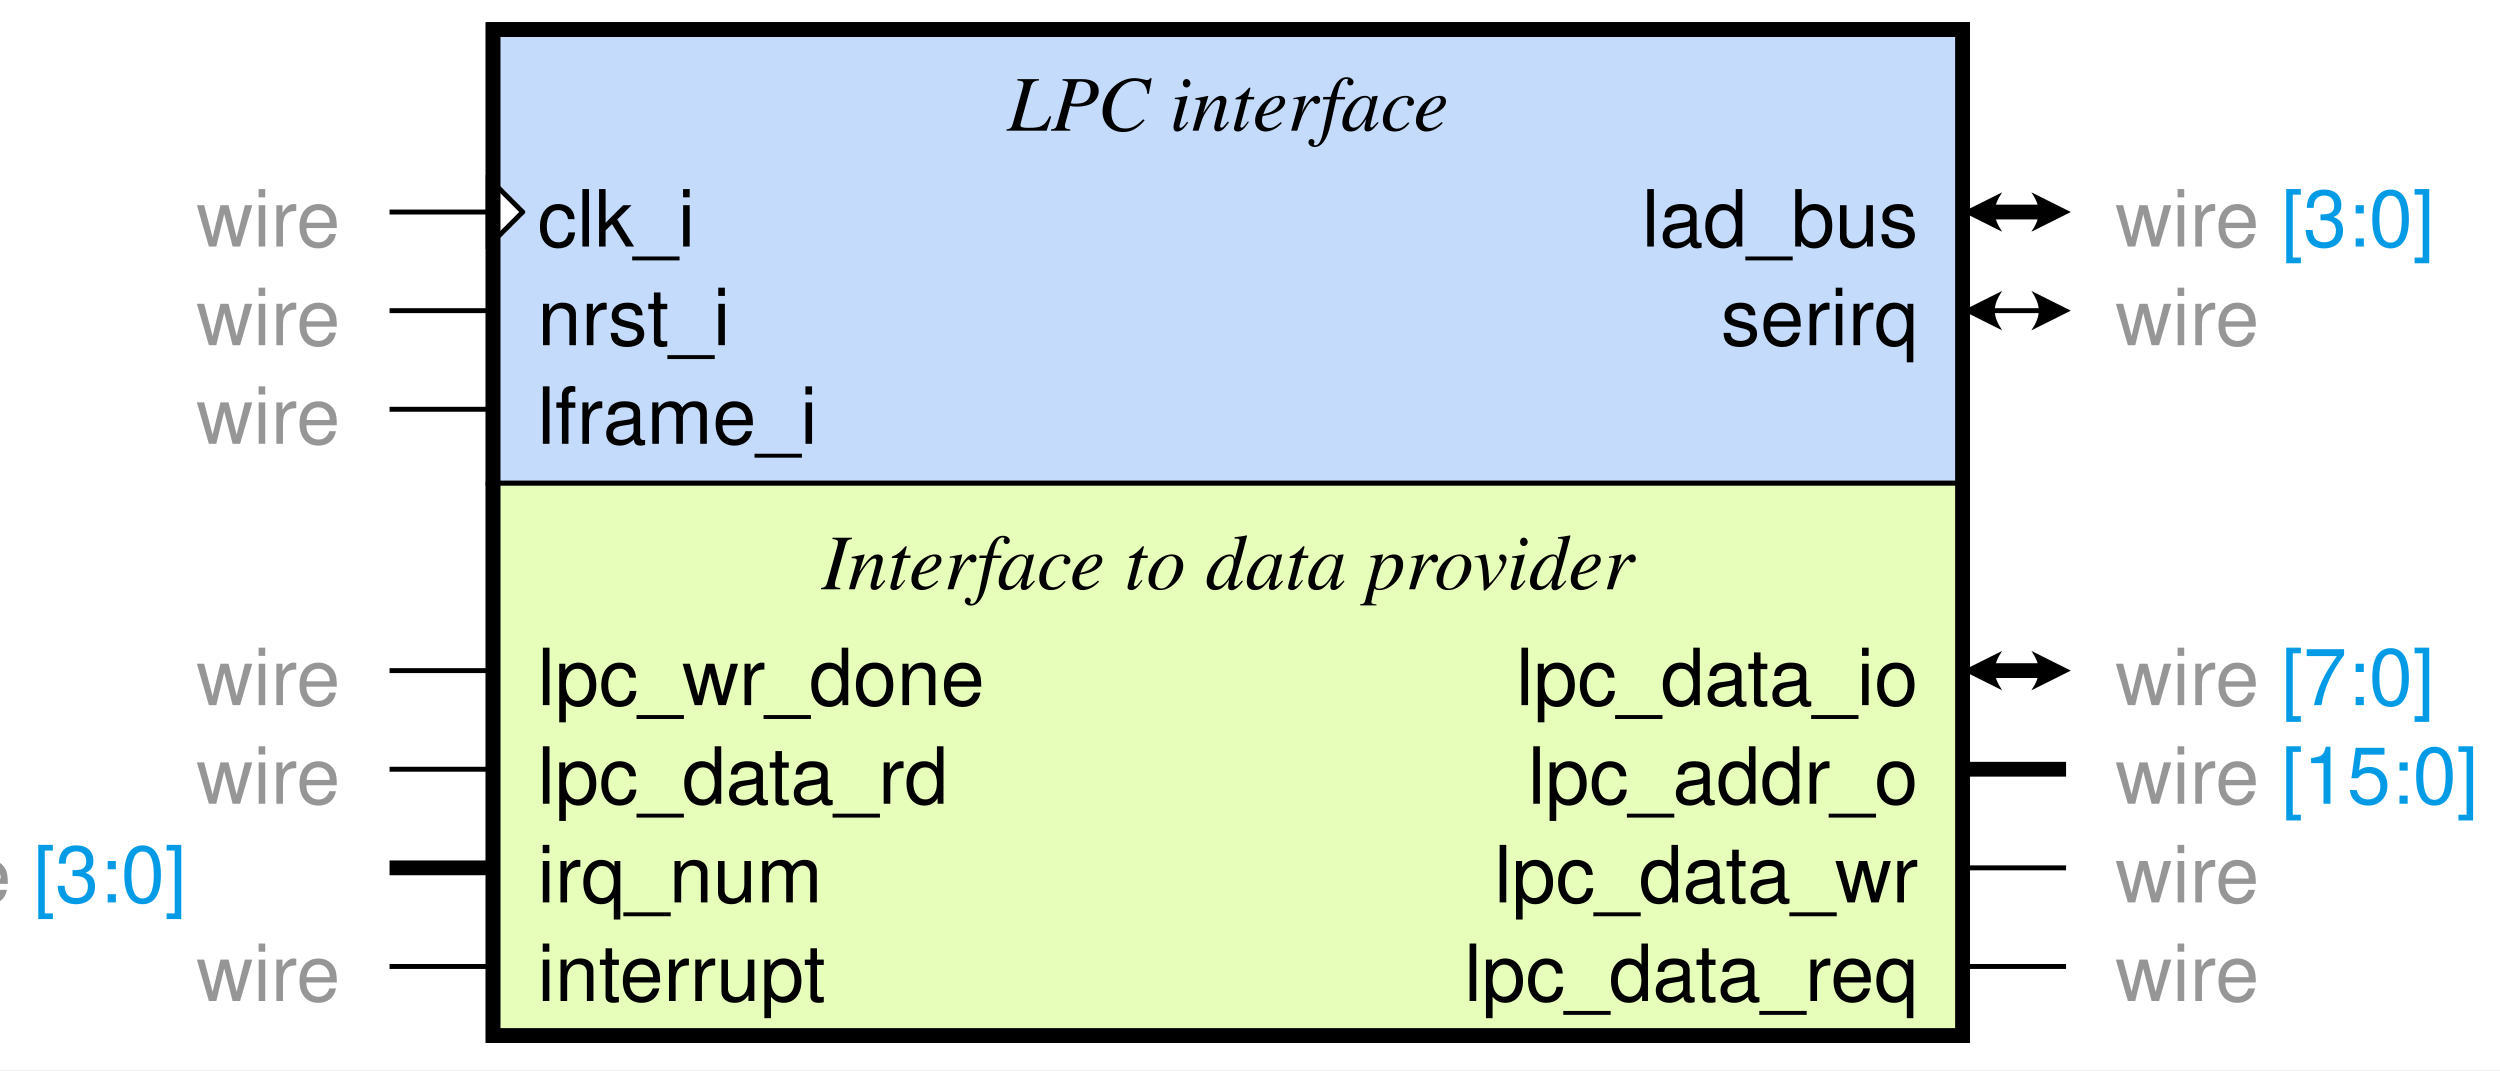
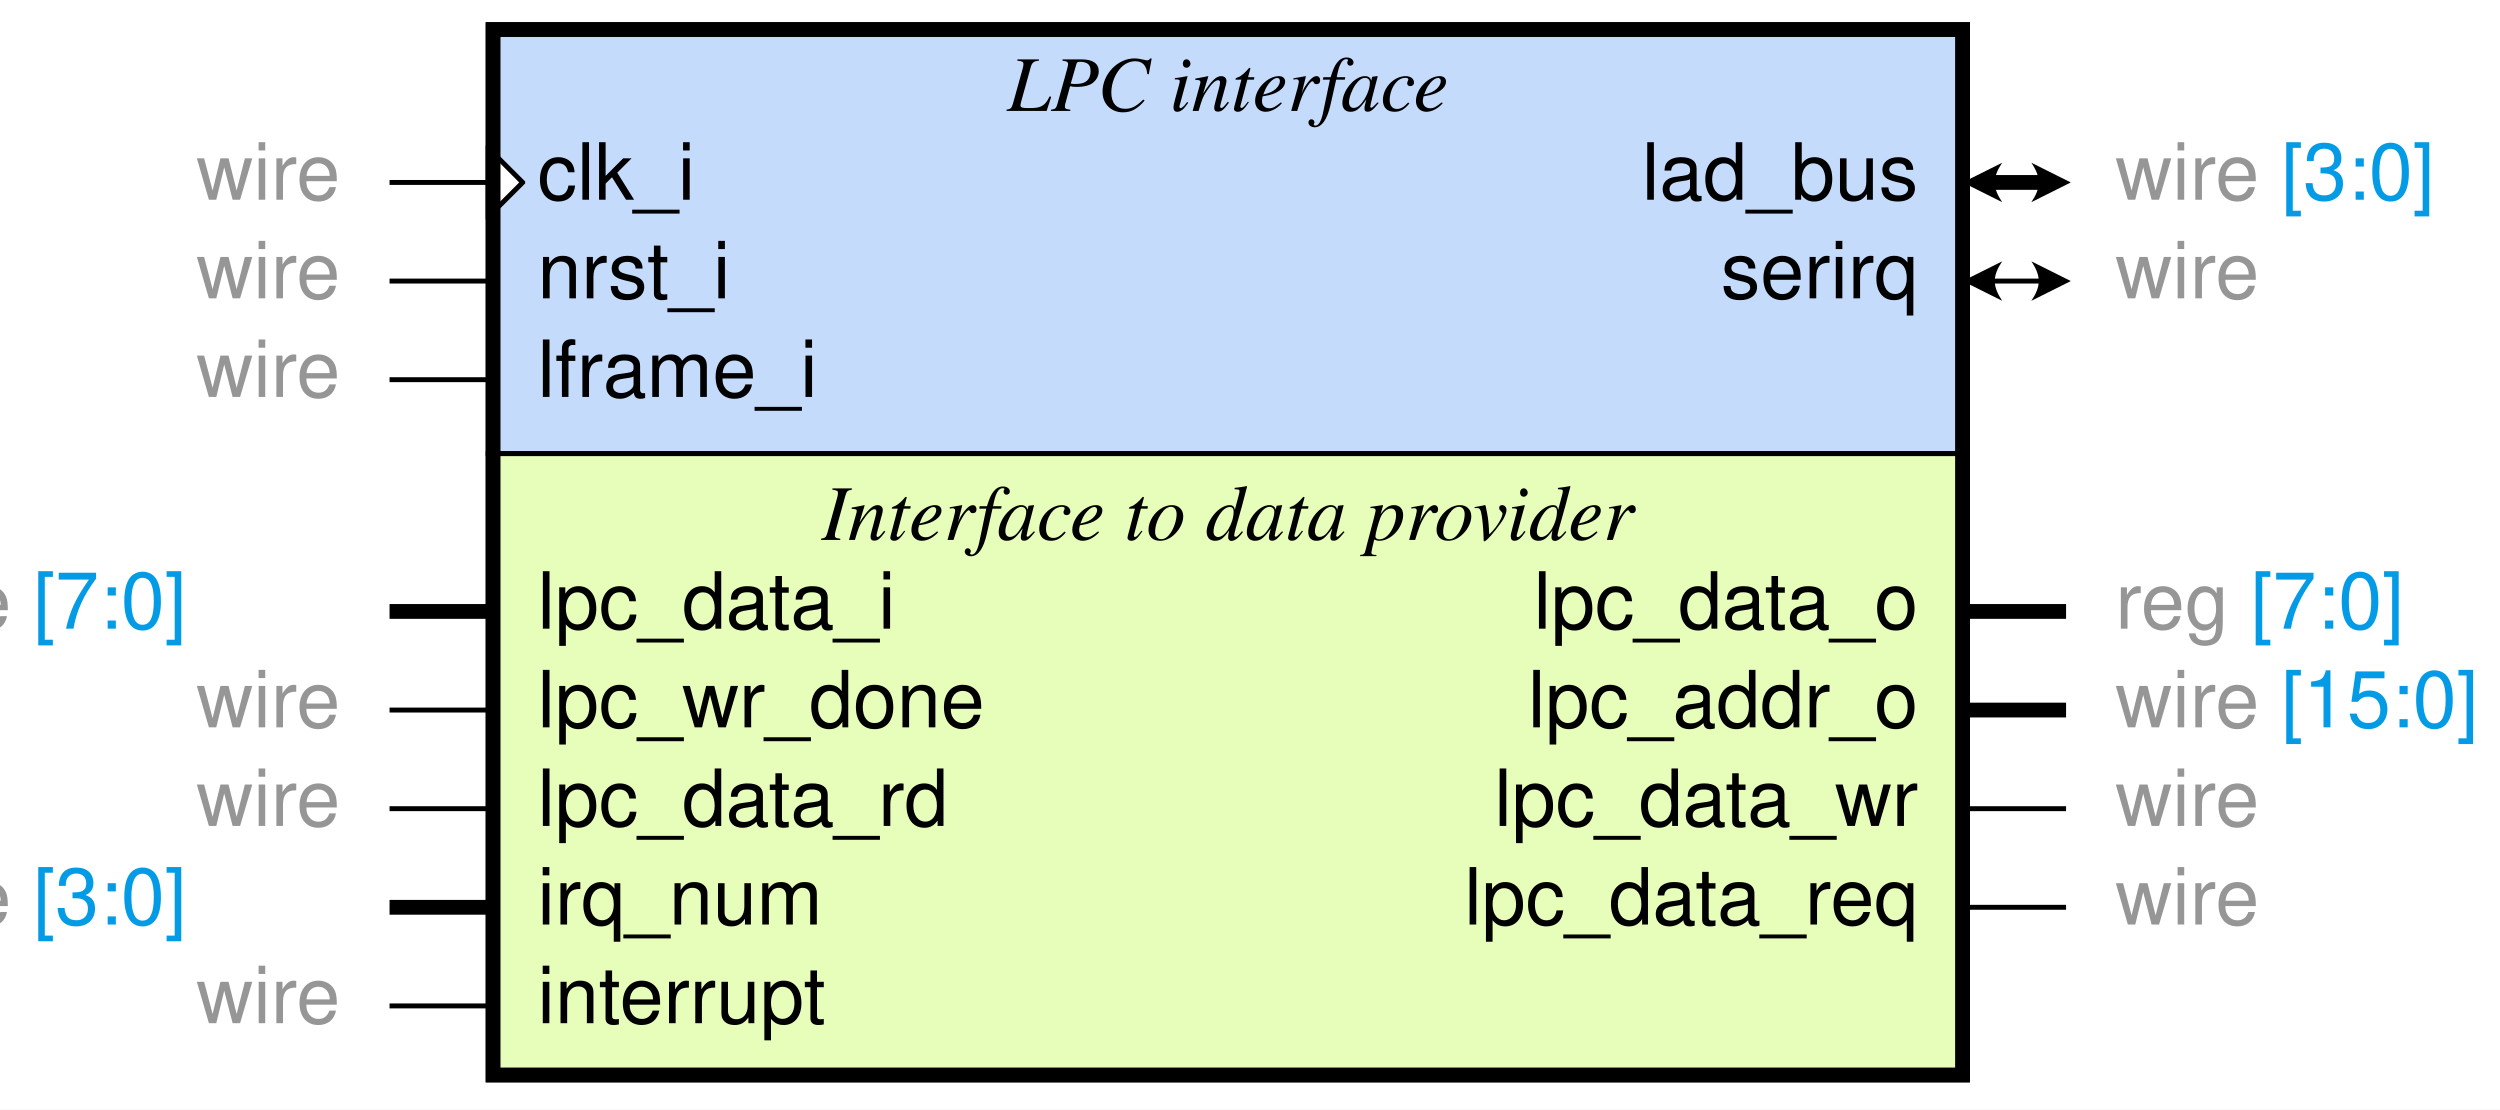
- <svg xmlns="http://www.w3.org/2000/svg" xml:space="preserve" width="507" height="217" viewBox="-99 -20 507.0 217.0" version="1.1">
+ <svg xmlns="http://www.w3.org/2000/svg" xml:space="preserve" width="507" height="225" viewBox="-99 -20 507.0 225.0" version="1.1">
  <style type="text/css">

.fnt1 {fill:#000000;
    font-family:Times; font-size:12pt; font-weight:normal; font-style:italic;}
.fnt2 {fill:#000000;
    font-family:Helvetica; font-size:12pt; font-weight:normal; font-style:normal;}
.label {fill:#000;
  text-anchor:middle;
  font-size:16pt; font-weight:bold; font-family:Sans;}
.link {fill: #0D47A1;}
.link:hover {fill: #0D47A1; text-decoration:underline;}
.link:visited {fill: #4A148C;}

</style>
  <defs>
-     <marker id="arrow_fwd" markerWidth="8.0" markerHeight="8.0" viewBox="0 0 8.0 8.0" refX="3.2" refY="4.0" orient="auto" markerUnits="userSpaceOnUse">
-       <g transform="translate(-0.0,4.0)">
-         <path d="M 0 -4 C 2 -1, 2 1, 0 4 L 8 0 z" stroke="none" fill="#000000" />
+     <marker id="clock" markerWidth="8.0" markerHeight="15.0" viewBox="0 0 8.0 15.0" refX="0.5" refY="7.5" orient="auto" markerUnits="userSpaceOnUse">
+       <g transform="translate(0.5,7.5)">
+         <path d="M 0 -7 L 0 7 L 7 0 z" stroke="#000000" fill="#FFFFFF" stroke-width="1" />
      </g>
    </marker>
    <marker id="arrow_back" markerWidth="8.0" markerHeight="8.0" viewBox="0 0 8.0 8.0" refX="4.8" refY="4.0" orient="auto" markerUnits="userSpaceOnUse">
      <g transform="translate(8.0,4.0)">
        <path d="M 0 -4 C -2 -1, -2 1, 0 4 L -8 0 z" stroke="none" fill="#000000" />
      </g>
    </marker>
-     <marker id="clock" markerWidth="8.0" markerHeight="15.0" viewBox="0 0 8.0 15.0" refX="0.5" refY="7.5" orient="auto" markerUnits="userSpaceOnUse">
-       <g transform="translate(0.5,7.5)">
-         <path d="M 0 -7 L 0 7 L 7 0 z" stroke="#000000" fill="#FFFFFF" stroke-width="1" />
+     <marker id="arrow_fwd" markerWidth="8.0" markerHeight="8.0" viewBox="0 0 8.0 8.0" refX="3.2" refY="4.0" orient="auto" markerUnits="userSpaceOnUse">
+       <g transform="translate(-0.0,4.0)">
+         <path d="M 0 -4 C 2 -1, 2 1, 0 4 L 8 0 z" stroke="none" fill="#000000" />
      </g>
    </marker>
  </defs>
  <rect x="-99" y="-20" width="100%" height="100%" fill="white" />
  <g transform="translate(0,0)">
-     <rect x="0" y="-15.0" width="300" height="93.0" stroke="#000000" fill="#C5DBFC" stroke-width="1" />
-     <text class="fnt1" x="150.0" y="0" text-anchor="middle" dy="6.5">LPC interface</text>
-     <g transform="translate(0,23)">
+     <rect x="0" y="-15.0" width="300" height="87.0" stroke="#000000" fill="#C5DBFC" stroke-width="1" />
+     <text class="fnt1" x="150.0" y="0" text-anchor="middle" dy="2.5">LPC interface</text>
+     <g transform="translate(0,17)">
      <line x1="-20" y1="0" x2="0" y2="0" stroke="#000000" fill="none" stroke-width="1" marker-end="url(#clock)" />
-       <text class="fnt2" x="10" y="0" text-anchor="normal" dy="7.0">clk_i</text>
-       <text class="fnt2" x="-30" y="0" text-anchor="end" dy="7.0" style="fill:#969696">wire</text>
+       <text class="fnt2" x="10" y="0" text-anchor="normal" dy="3.5">clk_i</text>
+       <text class="fnt2" x="-30" y="0" text-anchor="end" dy="3.5" style="fill:#969696">wire</text>
    </g>
-     <g transform="translate(0,43)">
+     <g transform="translate(0,37)">
      <line x1="-20" y1="0" x2="0" y2="0" stroke="#000000" fill="none" stroke-width="1" />
-       <text class="fnt2" x="10" y="0" text-anchor="normal" dy="7.0">nrst_i</text>
-       <text class="fnt2" x="-30" y="0" text-anchor="end" dy="7.0" style="fill:#969696">wire</text>
+       <text class="fnt2" x="10" y="0" text-anchor="normal" dy="3.5">nrst_i</text>
+       <text class="fnt2" x="-30" y="0" text-anchor="end" dy="3.5" style="fill:#969696">wire</text>
    </g>
-     <g transform="translate(0,63)">
+     <g transform="translate(0,57)">
      <line x1="-20" y1="0" x2="0" y2="0" stroke="#000000" fill="none" stroke-width="1" />
-       <text class="fnt2" x="10" y="0" text-anchor="normal" dy="7.0">lframe_i</text>
-       <text class="fnt2" x="-30" y="0" text-anchor="end" dy="7.0" style="fill:#969696">wire</text>
+       <text class="fnt2" x="10" y="0" text-anchor="normal" dy="3.5">lframe_i</text>
+       <text class="fnt2" x="-30" y="0" text-anchor="end" dy="3.5" style="fill:#969696">wire</text>
    </g>
-     <g transform="translate(300,23)">
+     <g transform="translate(300,17)">
      <line x1="16.16" y1="4.702643708725836e-16" x2="3.84" y2="-4.702643708725836e-16" stroke="#000000" fill="none" stroke-width="3" marker-start="url(#arrow_back)" marker-end="url(#arrow_fwd)" />
-       <text class="fnt2" x="-10" y="0" text-anchor="end" dy="7.0">lad_bus</text>
-       <text class="fnt2" x="30" y="0" text-anchor="normal" dy="7.0" style="fill:#969696">wire <tspan fill="#039BE5">[3:0]</tspan>
+       <text class="fnt2" x="-10" y="0" text-anchor="end" dy="3.5">lad_bus</text>
+       <text class="fnt2" x="30" y="0" text-anchor="normal" dy="3.5" style="fill:#969696">wire <tspan fill="#039BE5">[3:0]</tspan>
      </text>
    </g>
-     <g transform="translate(300,43)">
+     <g transform="translate(300,37)">
      <line x1="16.16" y1="4.702643708725836e-16" x2="3.84" y2="-4.702643708725836e-16" stroke="#000000" fill="none" stroke-width="1" marker-start="url(#arrow_back)" marker-end="url(#arrow_fwd)" />
-       <text class="fnt2" x="-10" y="0" text-anchor="end" dy="7.0">serirq</text>
-       <text class="fnt2" x="30" y="0" text-anchor="normal" dy="7.0" style="fill:#969696">wire</text>
+       <text class="fnt2" x="-10" y="0" text-anchor="end" dy="3.5">serirq</text>
+       <text class="fnt2" x="30" y="0" text-anchor="normal" dy="3.5" style="fill:#969696">wire</text>
    </g>
  </g>
-   <g transform="translate(0,93.0)">
-     <rect x="0" y="-15.0" width="300" height="113.0" stroke="#000000" fill="#E7FDBA" stroke-width="1" />
-     <text class="fnt1" x="150.0" y="0" text-anchor="middle" dy="6.5">Interface to data provider</text>
-     <g transform="translate(0,23)">
-       <line x1="-20" y1="0" x2="0" y2="0" stroke="#000000" fill="none" stroke-width="1" />
-       <text class="fnt2" x="10" y="0" text-anchor="normal" dy="7.0">lpc_wr_done</text>
-       <text class="fnt2" x="-30" y="0" text-anchor="end" dy="7.0" style="fill:#969696">wire</text>
-     </g>
-     <g transform="translate(0,43)">
-       <line x1="-20" y1="0" x2="0" y2="0" stroke="#000000" fill="none" stroke-width="1" />
-       <text class="fnt2" x="10" y="0" text-anchor="normal" dy="7.0">lpc_data_rd</text>
-       <text class="fnt2" x="-30" y="0" text-anchor="end" dy="7.0" style="fill:#969696">wire</text>
-     </g>
-     <g transform="translate(0,63)">
+   <g transform="translate(0,87.0)">
+     <rect x="0" y="-15.0" width="300" height="127.0" stroke="#000000" fill="#E7FDBA" stroke-width="1" />
+     <text class="fnt1" x="150.0" y="0" text-anchor="middle" dy="2.5">Interface to data provider</text>
+     <g transform="translate(0,17)">
      <line x1="-20" y1="0" x2="0" y2="0" stroke="#000000" fill="none" stroke-width="3" />
-       <text class="fnt2" x="10" y="0" text-anchor="normal" dy="7.0">irq_num</text>
-       <text class="fnt2" x="-30" y="0" text-anchor="end" dy="7.0" style="fill:#969696">wire <tspan fill="#039BE5">[3:0]</tspan>
+       <text class="fnt2" x="10" y="0" text-anchor="normal" dy="3.5">lpc_data_i</text>
+       <text class="fnt2" x="-30" y="0" text-anchor="end" dy="3.5" style="fill:#969696">wire <tspan fill="#039BE5">[7:0]</tspan>
      </text>
    </g>
-     <g transform="translate(0,83)">
+     <g transform="translate(0,37)">
      <line x1="-20" y1="0" x2="0" y2="0" stroke="#000000" fill="none" stroke-width="1" />
-       <text class="fnt2" x="10" y="0" text-anchor="normal" dy="7.0">interrupt</text>
-       <text class="fnt2" x="-30" y="0" text-anchor="end" dy="7.0" style="fill:#969696">wire</text>
+       <text class="fnt2" x="10" y="0" text-anchor="normal" dy="3.5">lpc_wr_done</text>
+       <text class="fnt2" x="-30" y="0" text-anchor="end" dy="3.5" style="fill:#969696">wire</text>
    </g>
-     <g transform="translate(300,23)">
-       <line x1="16.16" y1="4.702643708725836e-16" x2="3.84" y2="-4.702643708725836e-16" stroke="#000000" fill="none" stroke-width="3" marker-start="url(#arrow_back)" marker-end="url(#arrow_fwd)" />
-       <text class="fnt2" x="-10" y="0" text-anchor="end" dy="7.0">lpc_data_io</text>
-       <text class="fnt2" x="30" y="0" text-anchor="normal" dy="7.0" style="fill:#969696">wire <tspan fill="#039BE5">[7:0]</tspan>
+     <g transform="translate(0,57)">
+       <line x1="-20" y1="0" x2="0" y2="0" stroke="#000000" fill="none" stroke-width="1" />
+       <text class="fnt2" x="10" y="0" text-anchor="normal" dy="3.5">lpc_data_rd</text>
+       <text class="fnt2" x="-30" y="0" text-anchor="end" dy="3.5" style="fill:#969696">wire</text>
+     </g>
+     <g transform="translate(0,77)">
+       <line x1="-20" y1="0" x2="0" y2="0" stroke="#000000" fill="none" stroke-width="3" />
+       <text class="fnt2" x="10" y="0" text-anchor="normal" dy="3.5">irq_num</text>
+       <text class="fnt2" x="-30" y="0" text-anchor="end" dy="3.5" style="fill:#969696">wire <tspan fill="#039BE5">[3:0]</tspan>
      </text>
    </g>
-     <g transform="translate(300,43)">
+     <g transform="translate(0,97)">
+       <line x1="-20" y1="0" x2="0" y2="0" stroke="#000000" fill="none" stroke-width="1" />
+       <text class="fnt2" x="10" y="0" text-anchor="normal" dy="3.5">interrupt</text>
+       <text class="fnt2" x="-30" y="0" text-anchor="end" dy="3.5" style="fill:#969696">wire</text>
+     </g>
+     <g transform="translate(300,17)">
      <line x1="20" y1="0" x2="0" y2="0" stroke="#000000" fill="none" stroke-width="3" />
-       <text class="fnt2" x="-10" y="0" text-anchor="end" dy="7.0">lpc_addr_o</text>
-       <text class="fnt2" x="30" y="0" text-anchor="normal" dy="7.0" style="fill:#969696">wire <tspan fill="#039BE5">[15:0]</tspan>
+       <text class="fnt2" x="-10" y="0" text-anchor="end" dy="3.5">lpc_data_o</text>
+       <text class="fnt2" x="30" y="0" text-anchor="normal" dy="3.5" style="fill:#969696">reg <tspan fill="#039BE5">[7:0]</tspan>
      </text>
    </g>
-     <g transform="translate(300,63)">
+     <g transform="translate(300,37)">
+       <line x1="20" y1="0" x2="0" y2="0" stroke="#000000" fill="none" stroke-width="3" />
+       <text class="fnt2" x="-10" y="0" text-anchor="end" dy="3.5">lpc_addr_o</text>
+       <text class="fnt2" x="30" y="0" text-anchor="normal" dy="3.5" style="fill:#969696">wire <tspan fill="#039BE5">[15:0]</tspan>
+       </text>
+     </g>
+     <g transform="translate(300,57)">
      <line x1="20" y1="0" x2="0" y2="0" stroke="#000000" fill="none" stroke-width="1" />
-       <text class="fnt2" x="-10" y="0" text-anchor="end" dy="7.0">lpc_data_wr</text>
-       <text class="fnt2" x="30" y="0" text-anchor="normal" dy="7.0" style="fill:#969696">wire</text>
+       <text class="fnt2" x="-10" y="0" text-anchor="end" dy="3.5">lpc_data_wr</text>
+       <text class="fnt2" x="30" y="0" text-anchor="normal" dy="3.5" style="fill:#969696">wire</text>
    </g>
-     <g transform="translate(300,83)">
+     <g transform="translate(300,77)">
      <line x1="20" y1="0" x2="0" y2="0" stroke="#000000" fill="none" stroke-width="1" />
-       <text class="fnt2" x="-10" y="0" text-anchor="end" dy="7.0">lpc_data_req</text>
-       <text class="fnt2" x="30" y="0" text-anchor="normal" dy="7.0" style="fill:#969696">wire</text>
+       <text class="fnt2" x="-10" y="0" text-anchor="end" dy="3.5">lpc_data_req</text>
+       <text class="fnt2" x="30" y="0" text-anchor="normal" dy="3.5" style="fill:#969696">wire</text>
    </g>
  </g>
-   <rect x="1.0" y="-14.0" width="298.0" height="204.0" stroke="#000000" fill="none" stroke-width="3" />
+   <rect x="1.0" y="-14.0" width="298.0" height="212.0" stroke="#000000" fill="none" stroke-width="3" />
</svg>
